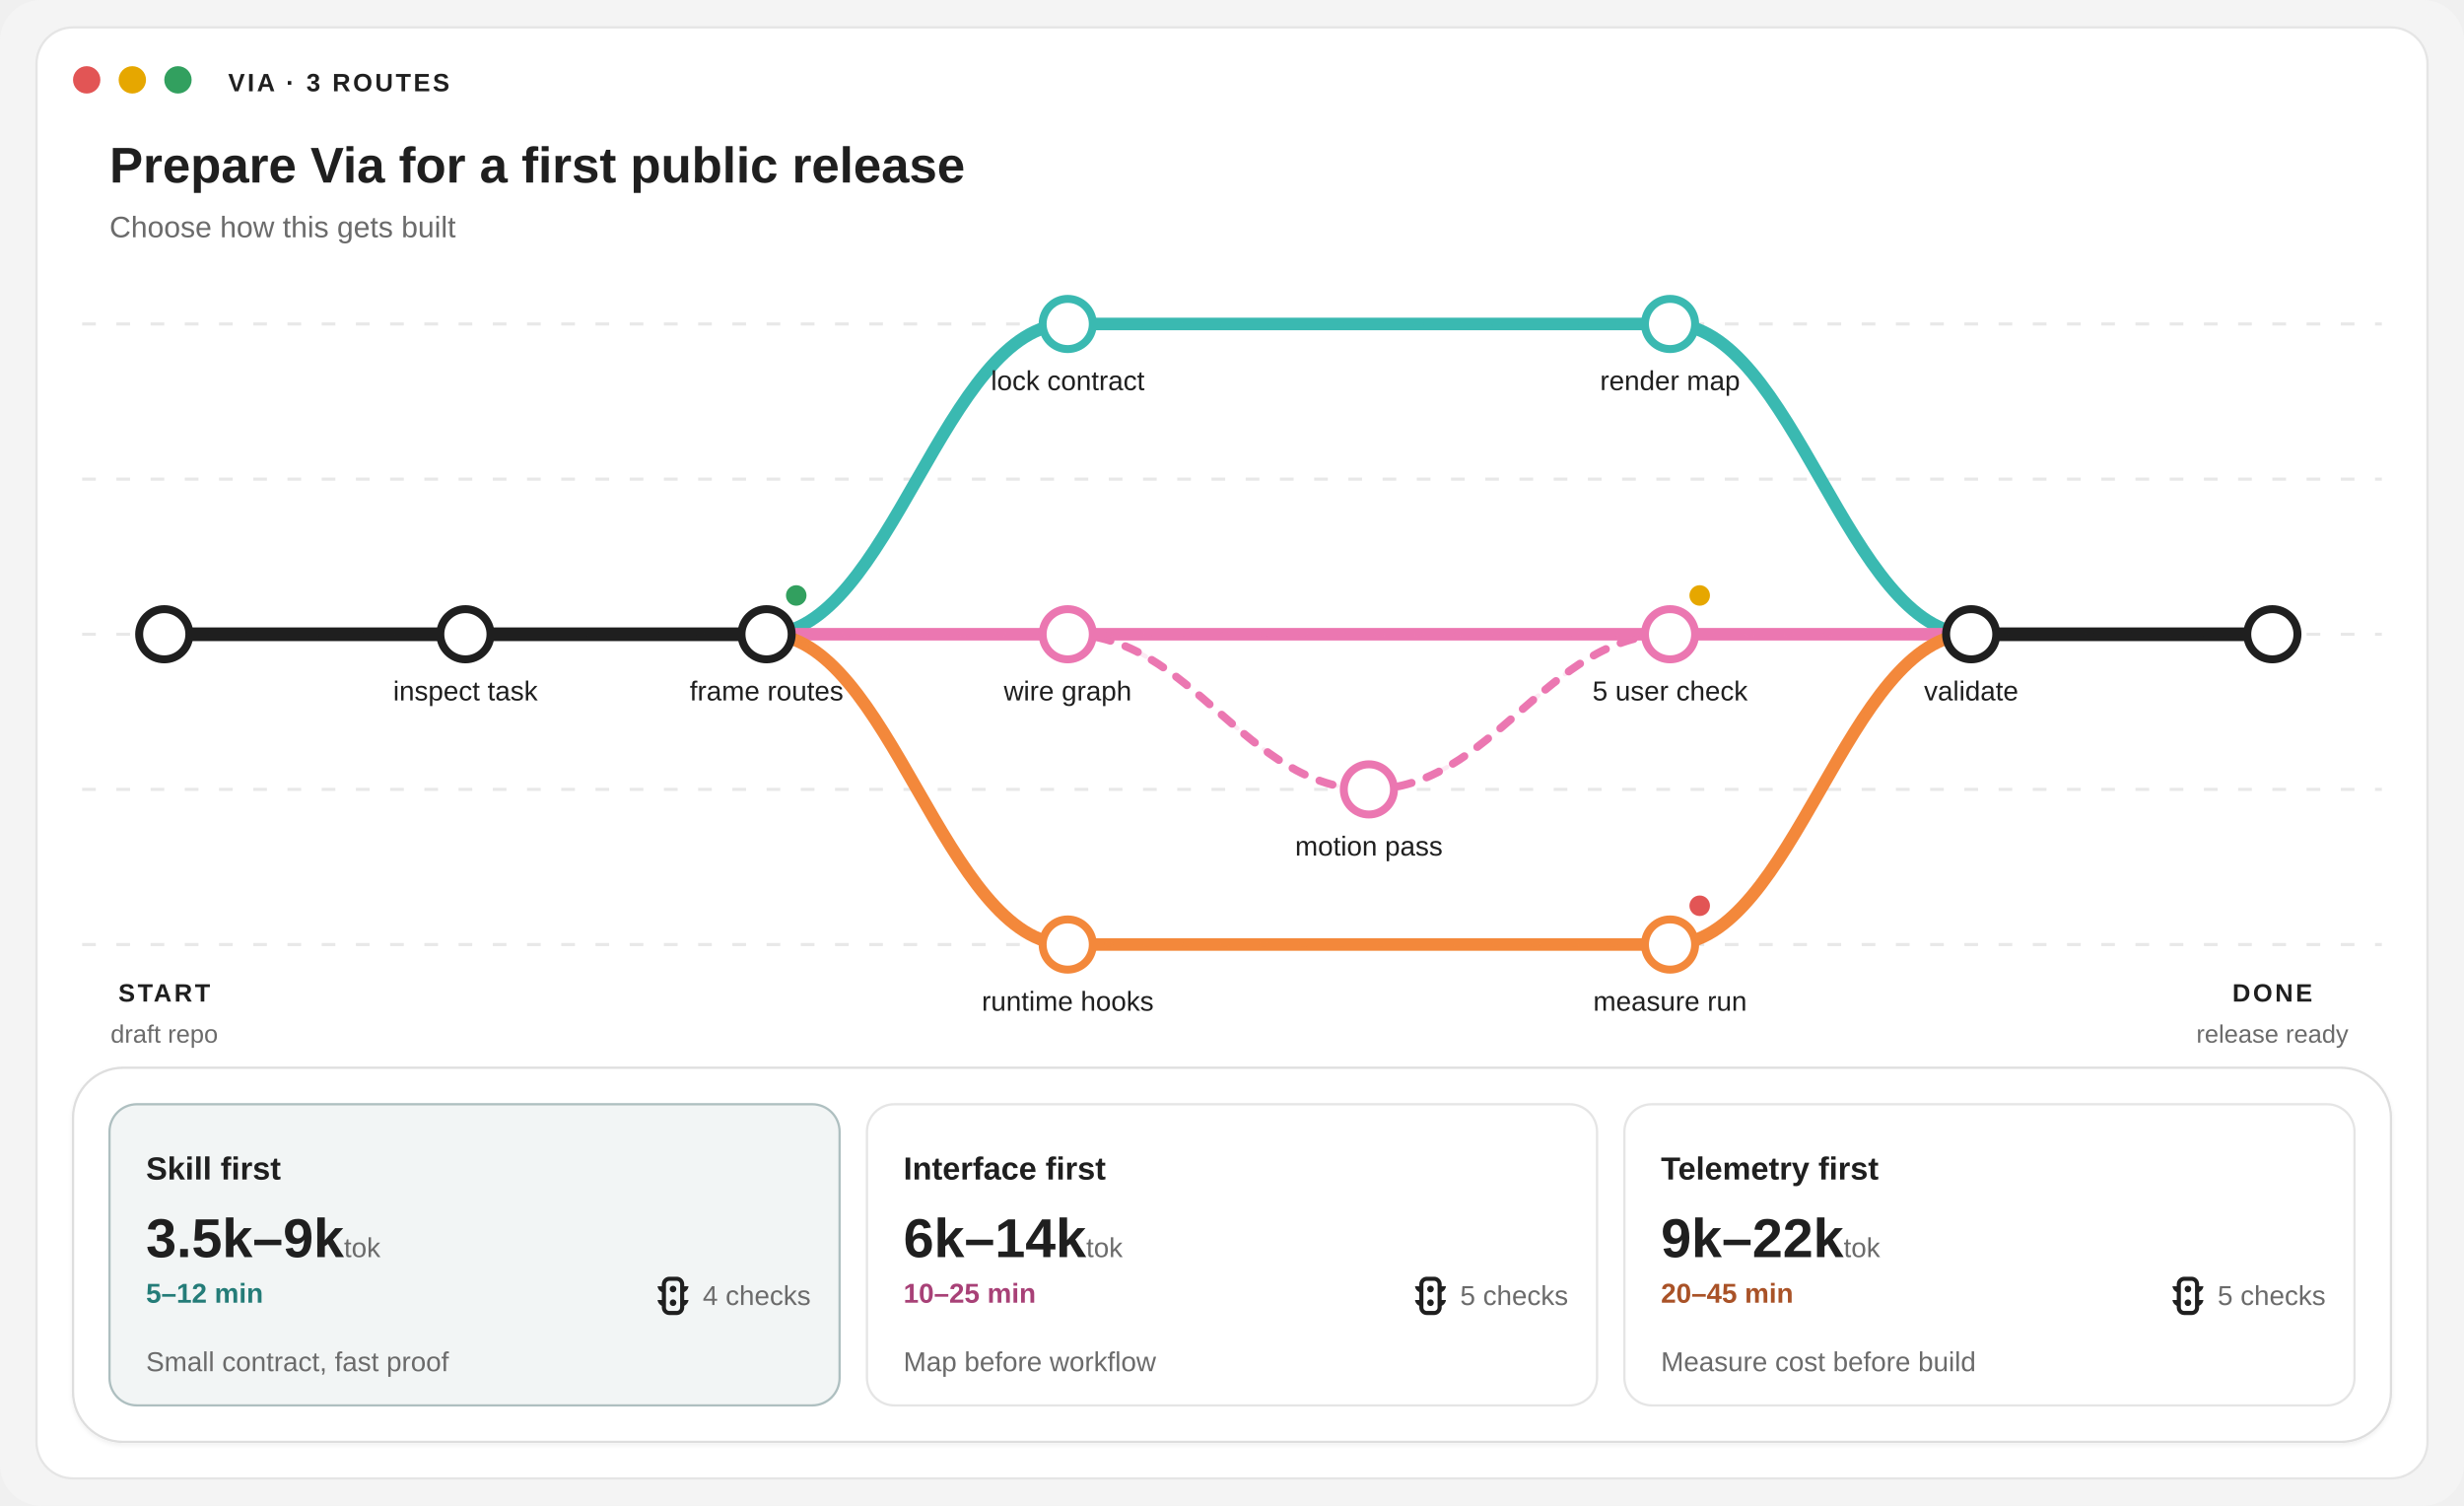
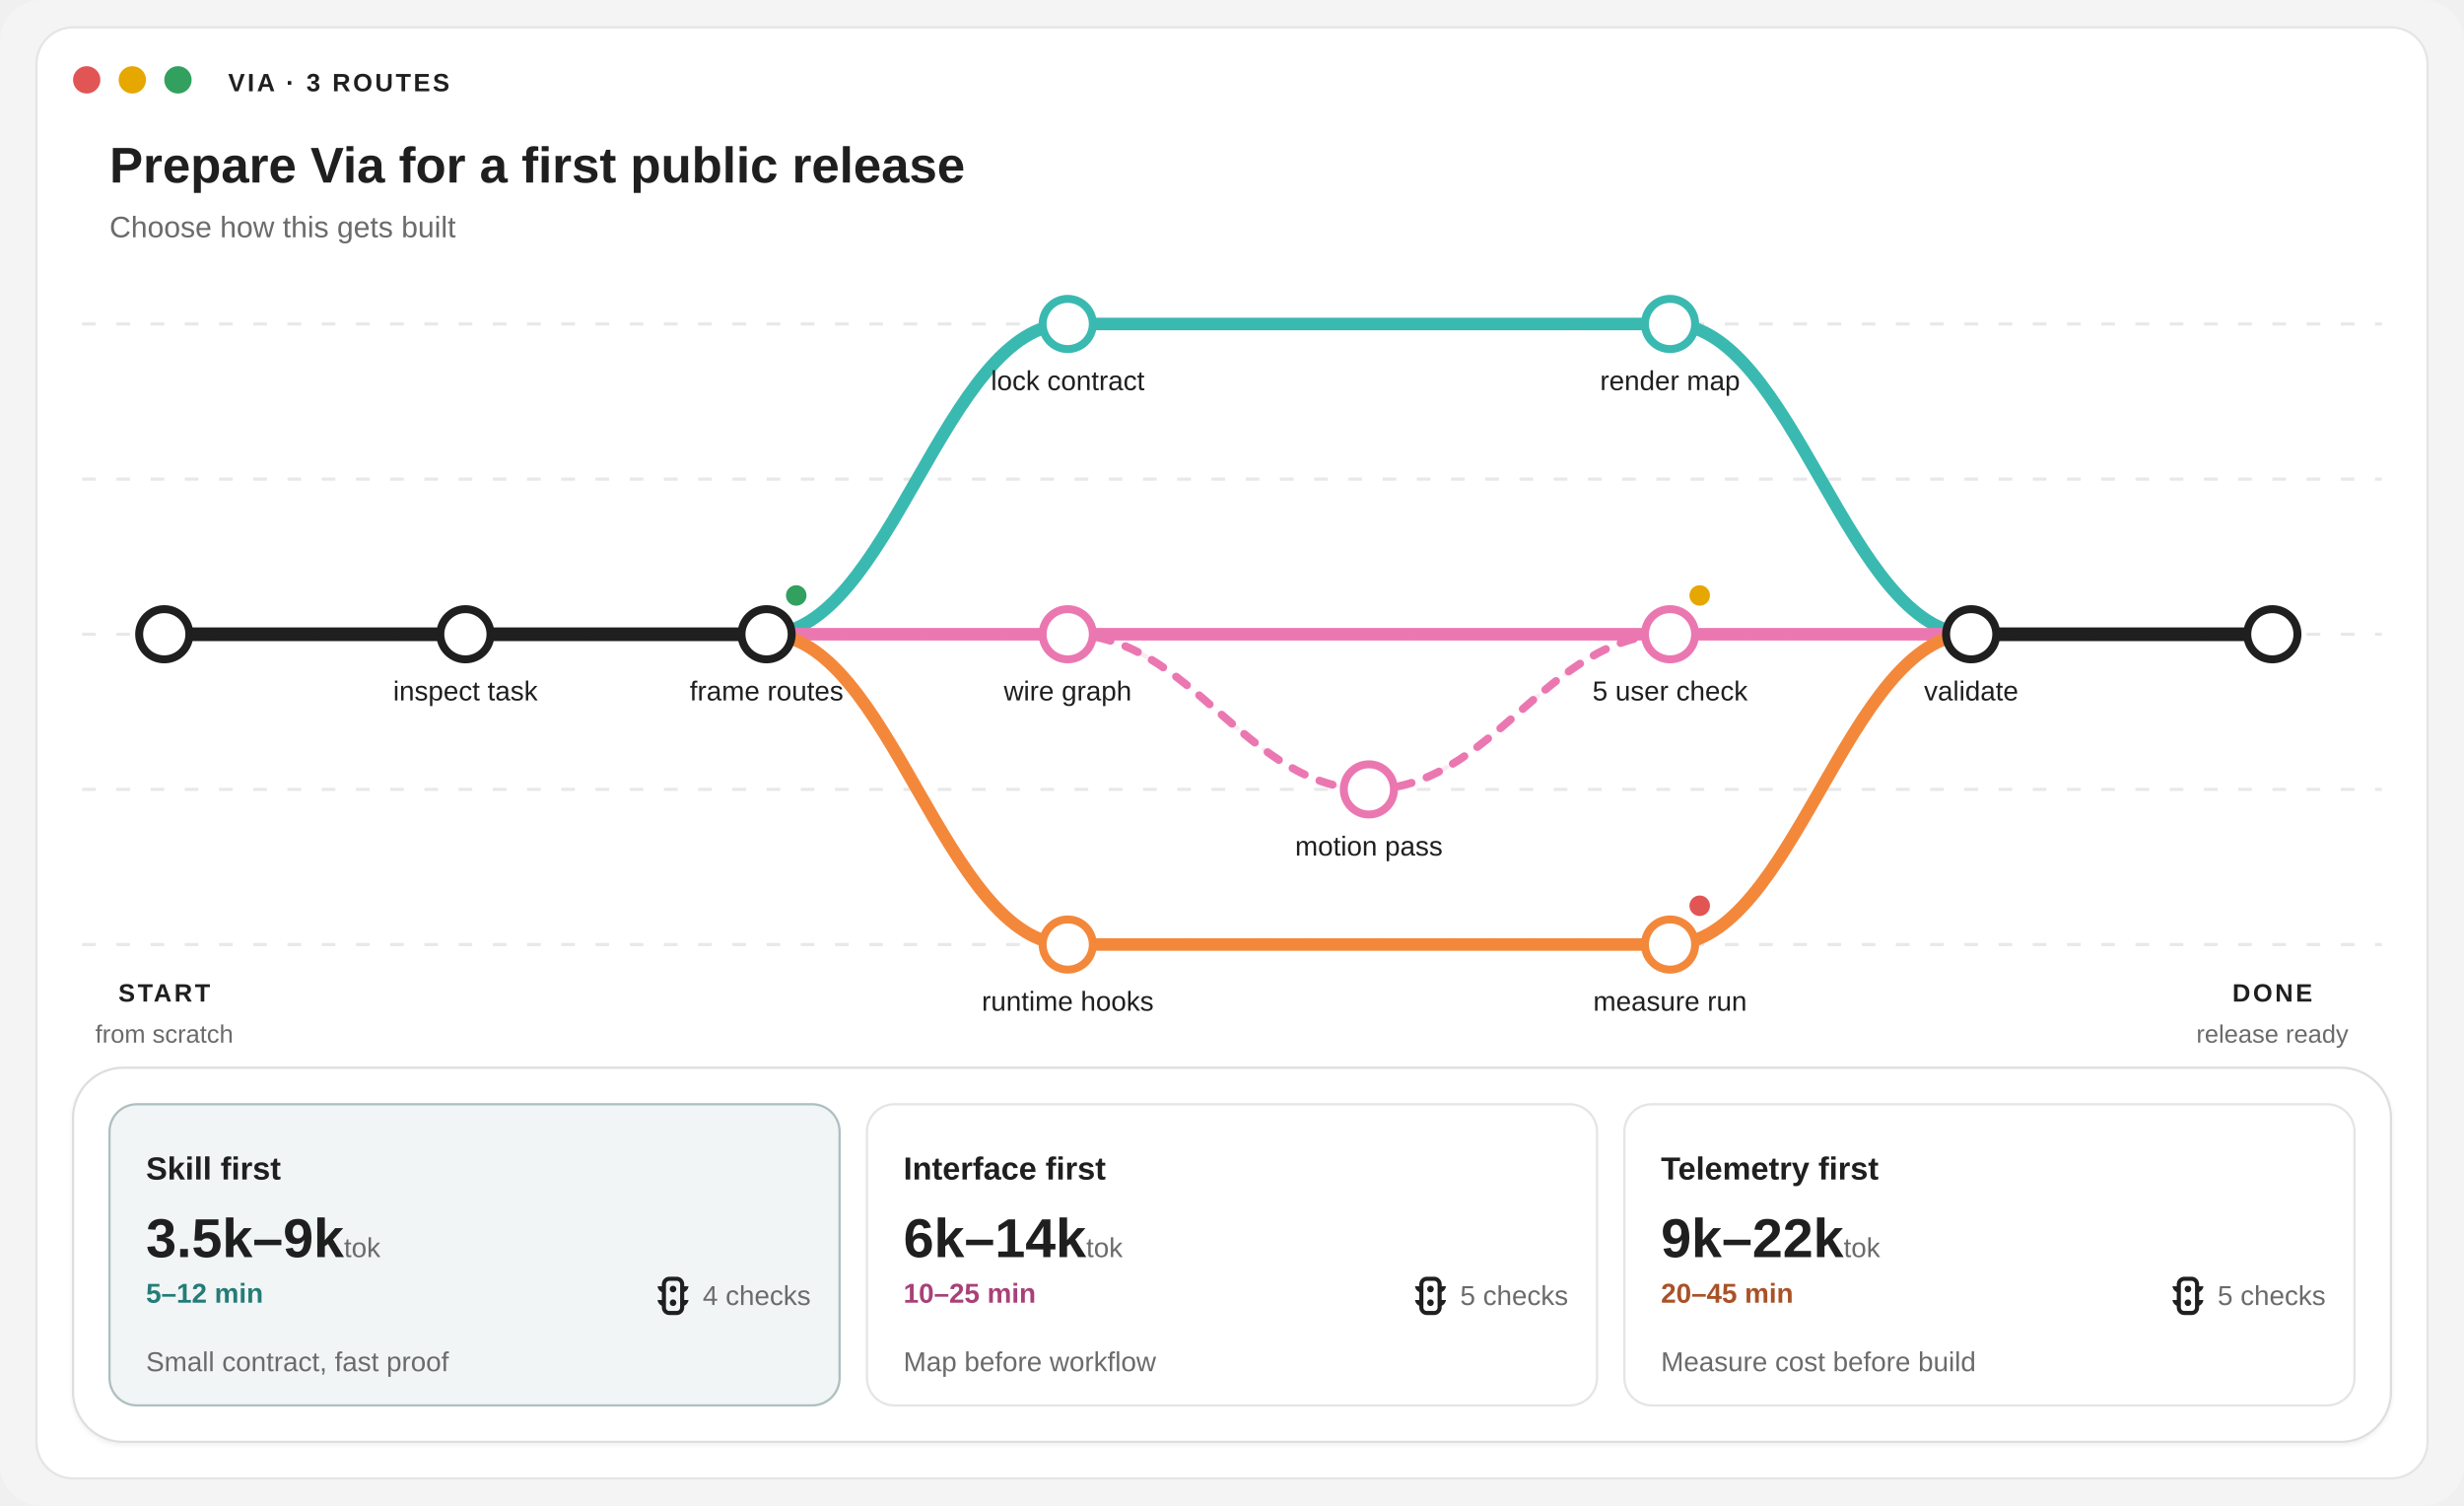
<svg xmlns="http://www.w3.org/2000/svg" width="1080" height="660" viewBox="0 0 1080 660" role="img" aria-labelledby="route-title route-desc">
  <defs>
    <filter id="dock-shadow" x="-8%" y="-30%" width="116%" height="170%" color-interpolation-filters="sRGB">
      <feDropShadow dx="0" dy="6" stdDeviation="7" flood-color="#000000" flood-opacity=".16" />
      <feDropShadow dx="0" dy="2" stdDeviation="3.5" flood-color="#000000" flood-opacity=".09" />
      <feDropShadow dx="0" dy="1" stdDeviation="1" flood-color="#000000" flood-opacity=".06" />
    </filter>
  </defs>
  <style>
    text{font-family:-apple-system,BlinkMacSystemFont,"Segoe UI","Noto Sans SC",Arial,sans-serif;font-variant-numeric:tabular-nums}.title{font-size:22px;font-weight:600;fill:#1F1F1F}.subtitle{font-size:13px;font-weight:400;fill:#6B6B6B}.eyebrow{font-size:11px;font-weight:700;letter-spacing:1.1px;fill:#1F1F1F}.endpoint-sub{font-size:11px;font-weight:500;fill:#6B6B6B}.node-label{font-size:12px;font-weight:450;fill:#1F1F1F}.card-label{font-size:14px;font-weight:650;fill:#1F1F1F}.cost{font-size:24px;font-weight:600;fill:#1F1F1F}.unit{font-size:12px;font-weight:500;fill:#6B6B6B}.meta{font-size:12px;font-weight:600}.check-count{font-size:12px;font-weight:500;fill:#6B6B6B}.summary{font-size:12px;font-weight:400;fill:#6B6B6B}.card rect{transition:fill .18s ease,stroke .18s ease}.flow{opacity:.16;stroke-dasharray:2 15;animation:travel 1.25s linear infinite}.window-lights circle{transform-box:fill-box;transform-origin:center}.window-lights:hover circle{animation:light-pop .32s ease both}.window-lights circle:nth-child(2){animation-delay:.04s}.window-lights circle:nth-child(3){animation-delay:.08s}@keyframes travel{to{stroke-dashoffset:-34}}@keyframes light-pop{50%{transform:scale(1.2)}}@media(prefers-reduced-motion:reduce){.flow{animation:none}.window-lights circle{animation:none!important}.card rect{transition:none}}
  </style>
  <rect width="1080" height="660" rx="18" fill="#F4F4F4" />
  <rect x="16" y="12" width="1048" height="636" rx="16" fill="#FFFFFF" stroke="#E5E5E5" />
  <g class="window-lights" transform="translate(38 35)">
    <circle cx="0" cy="0" r="6" fill="#E25555" />
    <circle cx="20" cy="0" r="6" fill="#E6A700" />
    <circle cx="40" cy="0" r="6" fill="#32A05F" />
  </g>
  <text x="100" y="40" class="eyebrow">VIA · 3 ROUTES</text>
  <text x="48" y="80" class="title">Prepare Via for a first public release</text>
  <text x="48" y="104" class="subtitle">Choose how this gets built</text>
  <g class="map">
    <path d="M36 142H1044" stroke="#E8E8E8" stroke-width="1.35" stroke-dasharray="6 9" />
    <path d="M36 210H1044" stroke="#E8E8E8" stroke-width="1.35" stroke-dasharray="6 9" />
    <path d="M36 278H1044" stroke="#E8E8E8" stroke-width="1.35" stroke-dasharray="6 9" />
    <path d="M36 346H1044" stroke="#E8E8E8" stroke-width="1.35" stroke-dasharray="6 9" />
    <path d="M36 414H1044" stroke="#E8E8E8" stroke-width="1.35" stroke-dasharray="6 9" />
    <path class="edge e0" d="M72 278 C126 278 150 278 204 278" fill="none" stroke="#1F1F1F" stroke-width="6" stroke-linecap="round" />
    <path class="flow" d="M72 278 C126 278 150 278 204 278" fill="none" stroke="#1F1F1F" stroke-width="2" stroke-linecap="round" />
    <path class="edge e1" d="M204 278 C258 278 282 278 336 278" fill="none" stroke="#1F1F1F" stroke-width="6" stroke-linecap="round" />
    <path class="flow" d="M204 278 C258 278 282 278 336 278" fill="none" stroke="#1F1F1F" stroke-width="2" stroke-linecap="round" />
    <path class="edge e2" d="M336 278 C390 278 414 142 468 142" fill="none" stroke="#3AB9B1" stroke-width="5.5" stroke-linecap="round" />
    <path class="flow" d="M336 278 C390 278 414 142 468 142" fill="none" stroke="#3AB9B1" stroke-width="2" stroke-linecap="round" />
    <path class="edge e3" d="M468 142 C522 142 678 142 732 142" fill="none" stroke="#3AB9B1" stroke-width="5.5" stroke-linecap="round" />
    <path class="flow" d="M468 142 C522 142 678 142 732 142" fill="none" stroke="#3AB9B1" stroke-width="2" stroke-linecap="round" />
    <path class="edge e4" d="M732 142 C786 142 810 278 864 278" fill="none" stroke="#3AB9B1" stroke-width="5.5" stroke-linecap="round" />
    <path class="flow" d="M732 142 C786 142 810 278 864 278" fill="none" stroke="#3AB9B1" stroke-width="2" stroke-linecap="round" />
    <path class="edge e5" d="M336 278 C390 278 414 278 468 278" fill="none" stroke="#EB77B1" stroke-width="5.5" stroke-linecap="round" />
    <path class="flow" d="M336 278 C390 278 414 278 468 278" fill="none" stroke="#EB77B1" stroke-width="2" stroke-linecap="round" />
    <path class="edge e6" d="M468 278 C522 278 678 278 732 278" fill="none" stroke="#EB77B1" stroke-width="5.5" stroke-linecap="round" />
    <path class="flow" d="M468 278 C522 278 678 278 732 278" fill="none" stroke="#EB77B1" stroke-width="2" stroke-linecap="round" />
    <path class="edge e7" d="M468 278 C522 278 546 346 600 346" fill="none" stroke="#EB77B1" stroke-width="3.5" stroke-linecap="round" stroke-dasharray="6 7" />
    <path class="flow" d="M468 278 C522 278 546 346 600 346" fill="none" stroke="#EB77B1" stroke-width="2" stroke-linecap="round" />
    <path class="edge e8" d="M600 346 C654 346 678 278 732 278" fill="none" stroke="#EB77B1" stroke-width="3.5" stroke-linecap="round" stroke-dasharray="6 7" />
    <path class="flow" d="M600 346 C654 346 678 278 732 278" fill="none" stroke="#EB77B1" stroke-width="2" stroke-linecap="round" />
    <path class="edge e9" d="M732 278 C786 278 810 278 864 278" fill="none" stroke="#EB77B1" stroke-width="5.5" stroke-linecap="round" />
    <path class="flow" d="M732 278 C786 278 810 278 864 278" fill="none" stroke="#EB77B1" stroke-width="2" stroke-linecap="round" />
    <path class="edge e10" d="M336 278 C390 278 414 414 468 414" fill="none" stroke="#F3883B" stroke-width="5.5" stroke-linecap="round" />
    <path class="flow" d="M336 278 C390 278 414 414 468 414" fill="none" stroke="#F3883B" stroke-width="2" stroke-linecap="round" />
    <path class="edge e11" d="M468 414 C522 414 678 414 732 414" fill="none" stroke="#F3883B" stroke-width="5.5" stroke-linecap="round" />
    <path class="flow" d="M468 414 C522 414 678 414 732 414" fill="none" stroke="#F3883B" stroke-width="2" stroke-linecap="round" />
    <path class="edge e12" d="M732 414 C786 414 810 278 864 278" fill="none" stroke="#F3883B" stroke-width="5.5" stroke-linecap="round" />
    <path class="flow" d="M732 414 C786 414 810 278 864 278" fill="none" stroke="#F3883B" stroke-width="2" stroke-linecap="round" />
    <path class="edge e13" d="M864 278 C918 278 942 278 996 278" fill="none" stroke="#1F1F1F" stroke-width="6" stroke-linecap="round" />
    <path class="flow" d="M864 278 C918 278 942 278 996 278" fill="none" stroke="#1F1F1F" stroke-width="2" stroke-linecap="round" />
    <g class="node">
      <circle cx="72" cy="278" r="11" fill="#FFFFFF" stroke="#1F1F1F" stroke-width="3.5" />
    </g>
    <g class="node">
      <circle cx="204" cy="278" r="11" fill="#FFFFFF" stroke="#1F1F1F" stroke-width="3.5" />
      <text x="204" y="307" text-anchor="middle" class="node-label">inspect task</text>
    </g>
    <g class="node">
      <circle cx="336" cy="278" r="11" fill="#FFFFFF" stroke="#1F1F1F" stroke-width="3.5" />
      <g transform="translate(349 261)">
        <circle r="6" fill="#32A05F" stroke="#FFFFFF" stroke-width="3" />
      </g>
      <text x="336" y="307" text-anchor="middle" class="node-label">frame routes</text>
    </g>
    <g class="node">
      <circle cx="468" cy="142" r="11" fill="#FFFFFF" stroke="#3AB9B1" stroke-width="3.5" />
      <text x="468" y="171" text-anchor="middle" class="node-label">lock contract</text>
    </g>
    <g class="node">
      <circle cx="732" cy="142" r="11" fill="#FFFFFF" stroke="#3AB9B1" stroke-width="3.5" />
      <text x="732" y="171" text-anchor="middle" class="node-label">render map</text>
    </g>
    <g class="node">
      <circle cx="468" cy="278" r="11" fill="#FFFFFF" stroke="#EB77B1" stroke-width="3.5" />
      <text x="468" y="307" text-anchor="middle" class="node-label">wire graph</text>
    </g>
    <g class="node">
      <circle cx="600" cy="346" r="11" fill="#FFFFFF" stroke="#EB77B1" stroke-width="3.5" />
      <text x="600" y="375" text-anchor="middle" class="node-label">motion pass</text>
    </g>
    <g class="node">
      <circle cx="732" cy="278" r="11" fill="#FFFFFF" stroke="#EB77B1" stroke-width="3.5" />
      <g transform="translate(745 261)">
        <circle r="6" fill="#E6A700" stroke="#FFFFFF" stroke-width="3" />
      </g>
      <text x="732" y="307" text-anchor="middle" class="node-label">5 user check</text>
    </g>
    <g class="node">
      <circle cx="468" cy="414" r="11" fill="#FFFFFF" stroke="#F3883B" stroke-width="3.5" />
      <text x="468" y="443" text-anchor="middle" class="node-label">runtime hooks</text>
    </g>
    <g class="node">
      <circle cx="732" cy="414" r="11" fill="#FFFFFF" stroke="#F3883B" stroke-width="3.5" />
      <g transform="translate(745 397)">
        <circle r="6" fill="#E25555" stroke="#FFFFFF" stroke-width="3" />
      </g>
      <text x="732" y="443" text-anchor="middle" class="node-label">measure run</text>
    </g>
    <g class="node">
      <circle cx="864" cy="278" r="11" fill="#FFFFFF" stroke="#1F1F1F" stroke-width="3.5" />
      <text x="864" y="307" text-anchor="middle" class="node-label">validate</text>
    </g>
    <g class="node">
      <circle cx="996" cy="278" r="11" fill="#FFFFFF" stroke="#1F1F1F" stroke-width="3.5" />
    </g>
  </g>
  <g class="endpoint" transform="translate(72 439)">
    <text y="0" text-anchor="middle" class="eyebrow">START</text>
-     <text y="18" text-anchor="middle" class="endpoint-sub">draft repo</text>
+     <text y="18" text-anchor="middle" class="endpoint-sub">from scratch</text>
  </g>
  <g class="endpoint" transform="translate(996 439)">
    <text y="0" text-anchor="middle" class="eyebrow">DONE</text>
    <text y="18" text-anchor="middle" class="endpoint-sub">release ready</text>
  </g>
  <rect class="route-dock" x="32" y="468" width="1016" height="164" rx="22" fill="#FFFFFF" stroke="#DEDEDE" filter="url(#dock-shadow)" />
  <g class="card selected" data-route-id="skill-first" transform="translate(48 484)" aria-label="Skill first, 3.5k–9k tokens, 5 to 12 minutes, 4 engineering checks">
    <rect width="320" height="132" rx="12" fill="#F2F5F5" stroke="#AEBFC0" stroke-width="1" />
    <text x="16" y="33" class="card-label">Skill first</text>
    <text x="16" y="67" class="cost">3.5k–9k<tspan class="unit"> tok</tspan>
    </text>
    <text x="16" y="87" class="meta" fill="#247C78">5–12 min</text>
    <g class="gate-light" transform="translate(238 84)" aria-label="4 engineering checks">
      <g transform="translate(0 -9)" fill="#1F1F1F">
        <rect x="5" y="1.5" width="8" height="15" rx="2.4" fill="none" stroke="#1F1F1F" stroke-width="1.8" />
        <circle cx="9" cy="6" r="1.45" />
        <circle cx="9" cy="12" r="1.45" />
        <path d="M5 4.8H2.2c.25 1.45 1.15 2.45 2.8 2.85V4.8Zm8 0h2.8c-.25 1.45-1.15 2.45-2.8 2.85V4.8ZM5 10.8H2.2c.25 1.45 1.15 2.45 2.8 2.85v-2.85Zm8 0h2.8c-.25 1.45-1.15 2.45-2.8 2.85v-2.85Z" />
      </g>
      <text x="22" y="4" class="check-count">4 checks</text>
    </g>
    <text x="16" y="117" class="summary">Small contract, fast proof</text>
  </g>
  <g class="card" data-route-id="ui-first" transform="translate(380 484)" aria-label="Interface first, 6k–14k tokens, 10 to 25 minutes, 5 engineering checks">
    <rect width="320" height="132" rx="12" fill="#FFFFFF" stroke="#E5E5E5" stroke-width="1" />
    <text x="16" y="33" class="card-label">Interface first</text>
    <text x="16" y="67" class="cost">6k–14k<tspan class="unit"> tok</tspan>
    </text>
    <text x="16" y="87" class="meta" fill="#A84177">10–25 min</text>
    <g class="gate-light" transform="translate(238 84)" aria-label="5 engineering checks">
      <g transform="translate(0 -9)" fill="#1F1F1F">
        <rect x="5" y="1.5" width="8" height="15" rx="2.4" fill="none" stroke="#1F1F1F" stroke-width="1.8" />
        <circle cx="9" cy="6" r="1.45" />
        <circle cx="9" cy="12" r="1.45" />
        <path d="M5 4.8H2.2c.25 1.45 1.15 2.45 2.8 2.85V4.8Zm8 0h2.8c-.25 1.45-1.15 2.45-2.8 2.85V4.8ZM5 10.8H2.2c.25 1.45 1.15 2.45 2.8 2.85v-2.85Zm8 0h2.8c-.25 1.45-1.15 2.45-2.8 2.85v-2.85Z" />
      </g>
      <text x="22" y="4" class="check-count">5 checks</text>
    </g>
    <text x="16" y="117" class="summary">Map before workflow</text>
  </g>
  <g class="card" data-route-id="telemetry-first" transform="translate(712 484)" aria-label="Telemetry first, 9k–22k tokens, 20 to 45 minutes, 5 engineering checks">
    <rect width="320" height="132" rx="12" fill="#FFFFFF" stroke="#E5E5E5" stroke-width="1" />
    <text x="16" y="33" class="card-label">Telemetry first</text>
    <text x="16" y="67" class="cost">9k–22k<tspan class="unit"> tok</tspan>
    </text>
    <text x="16" y="87" class="meta" fill="#A95227">20–45 min</text>
    <g class="gate-light" transform="translate(238 84)" aria-label="5 engineering checks">
      <g transform="translate(0 -9)" fill="#1F1F1F">
        <rect x="5" y="1.5" width="8" height="15" rx="2.4" fill="none" stroke="#1F1F1F" stroke-width="1.8" />
        <circle cx="9" cy="6" r="1.45" />
        <circle cx="9" cy="12" r="1.45" />
        <path d="M5 4.8H2.2c.25 1.45 1.15 2.45 2.8 2.85V4.8Zm8 0h2.8c-.25 1.45-1.15 2.45-2.8 2.85V4.8ZM5 10.8H2.2c.25 1.45 1.15 2.45 2.8 2.85v-2.85Zm8 0h2.8c-.25 1.45-1.15 2.45-2.8 2.85v-2.85Z" />
      </g>
      <text x="22" y="4" class="check-count">5 checks</text>
    </g>
    <text x="16" y="117" class="summary">Measure cost before build</text>
  </g>
</svg>
